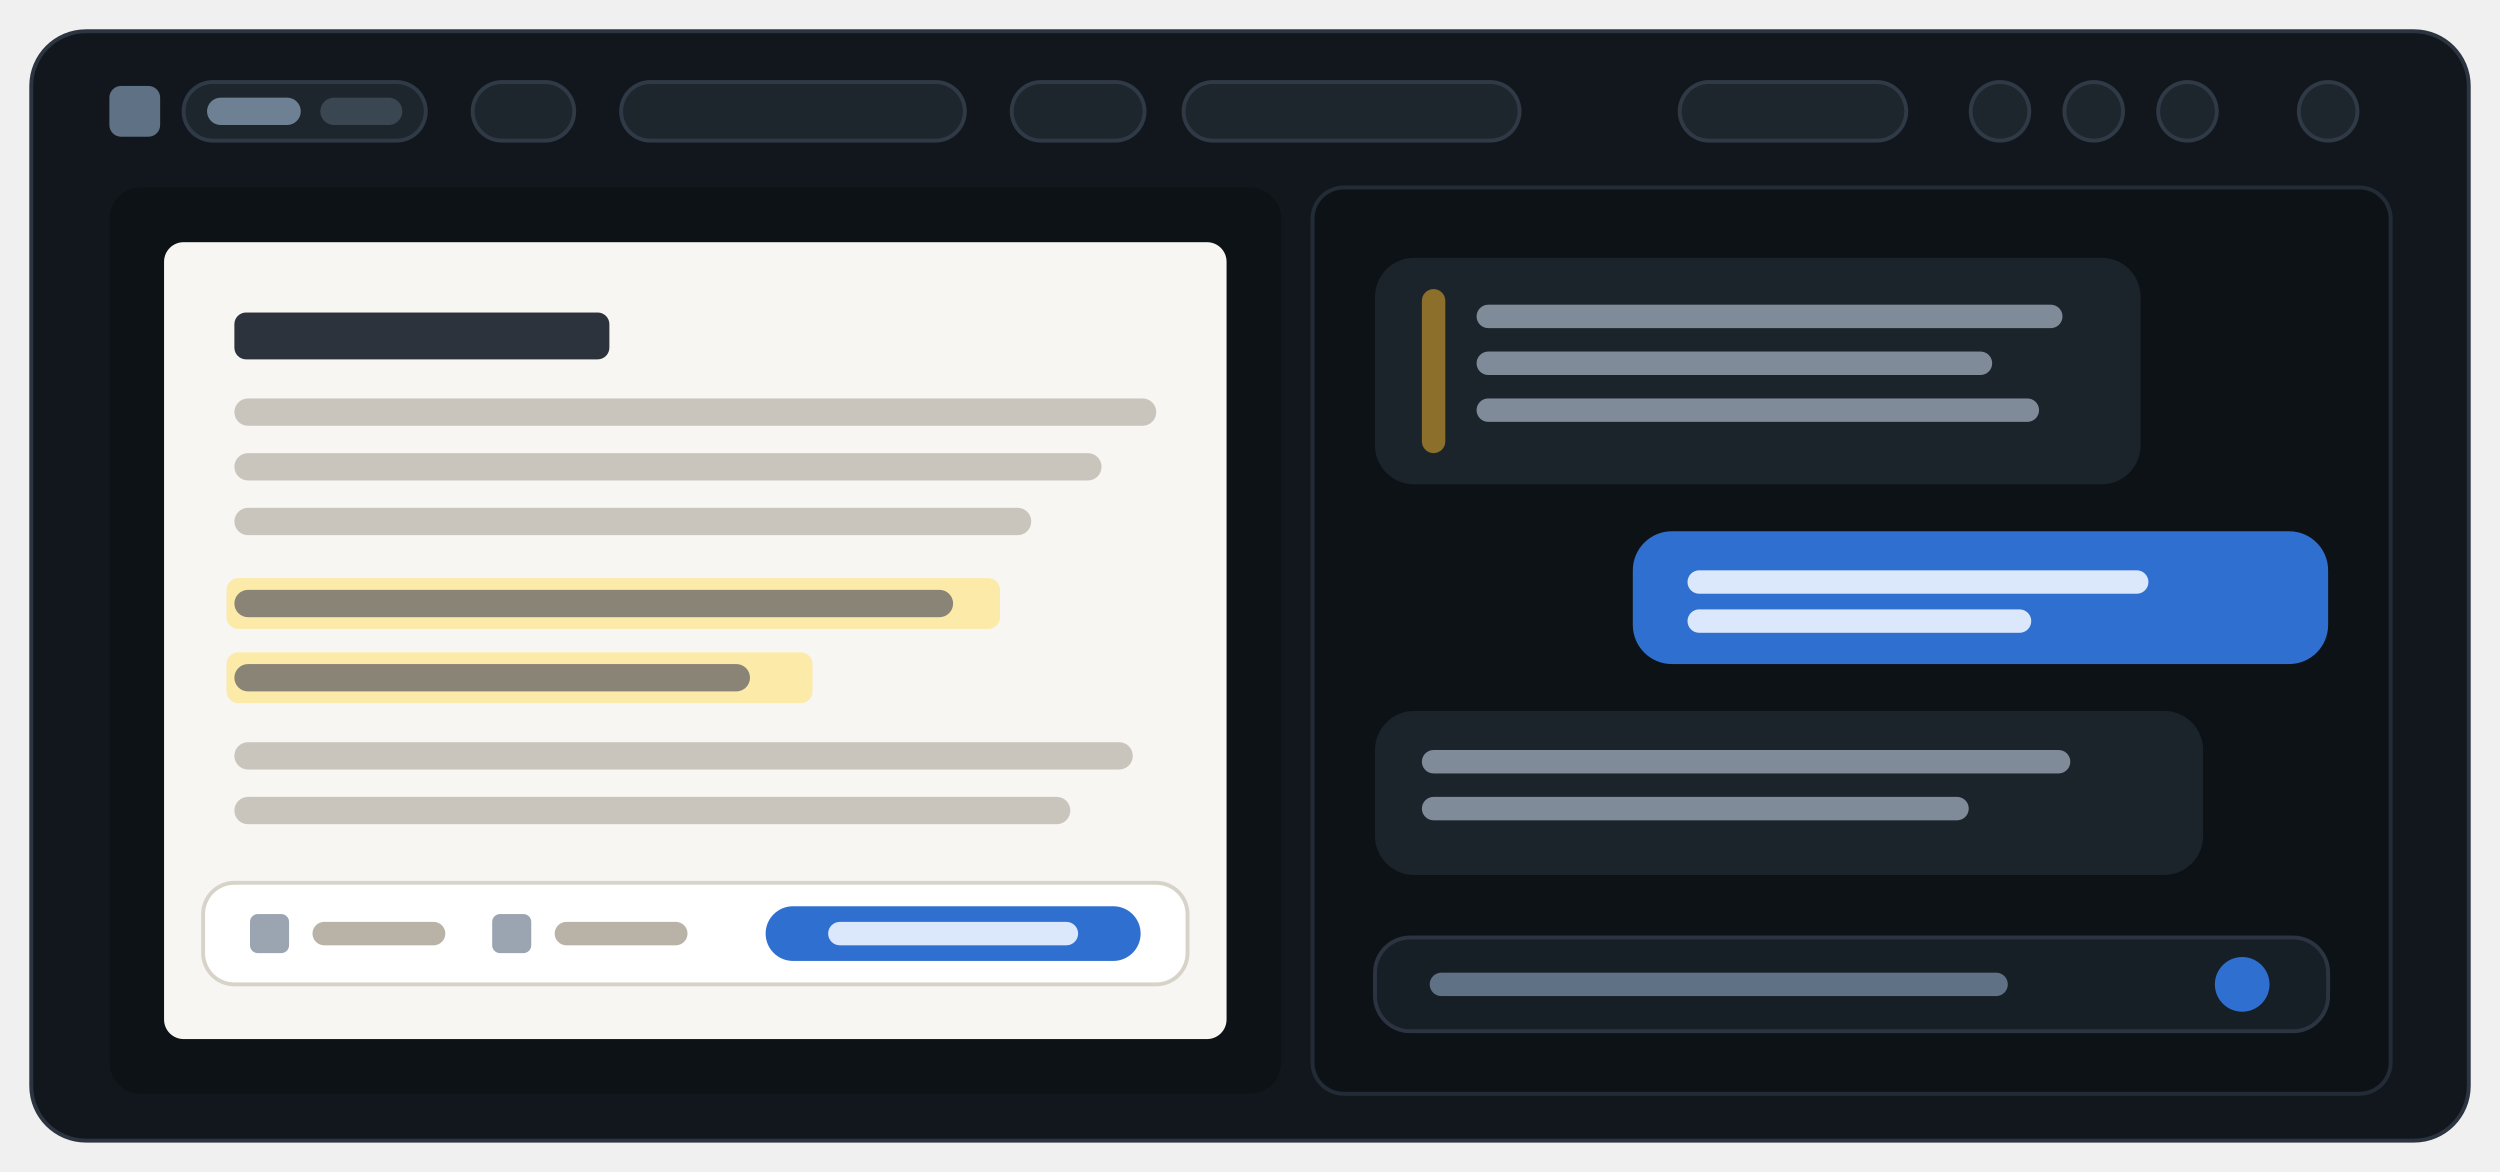
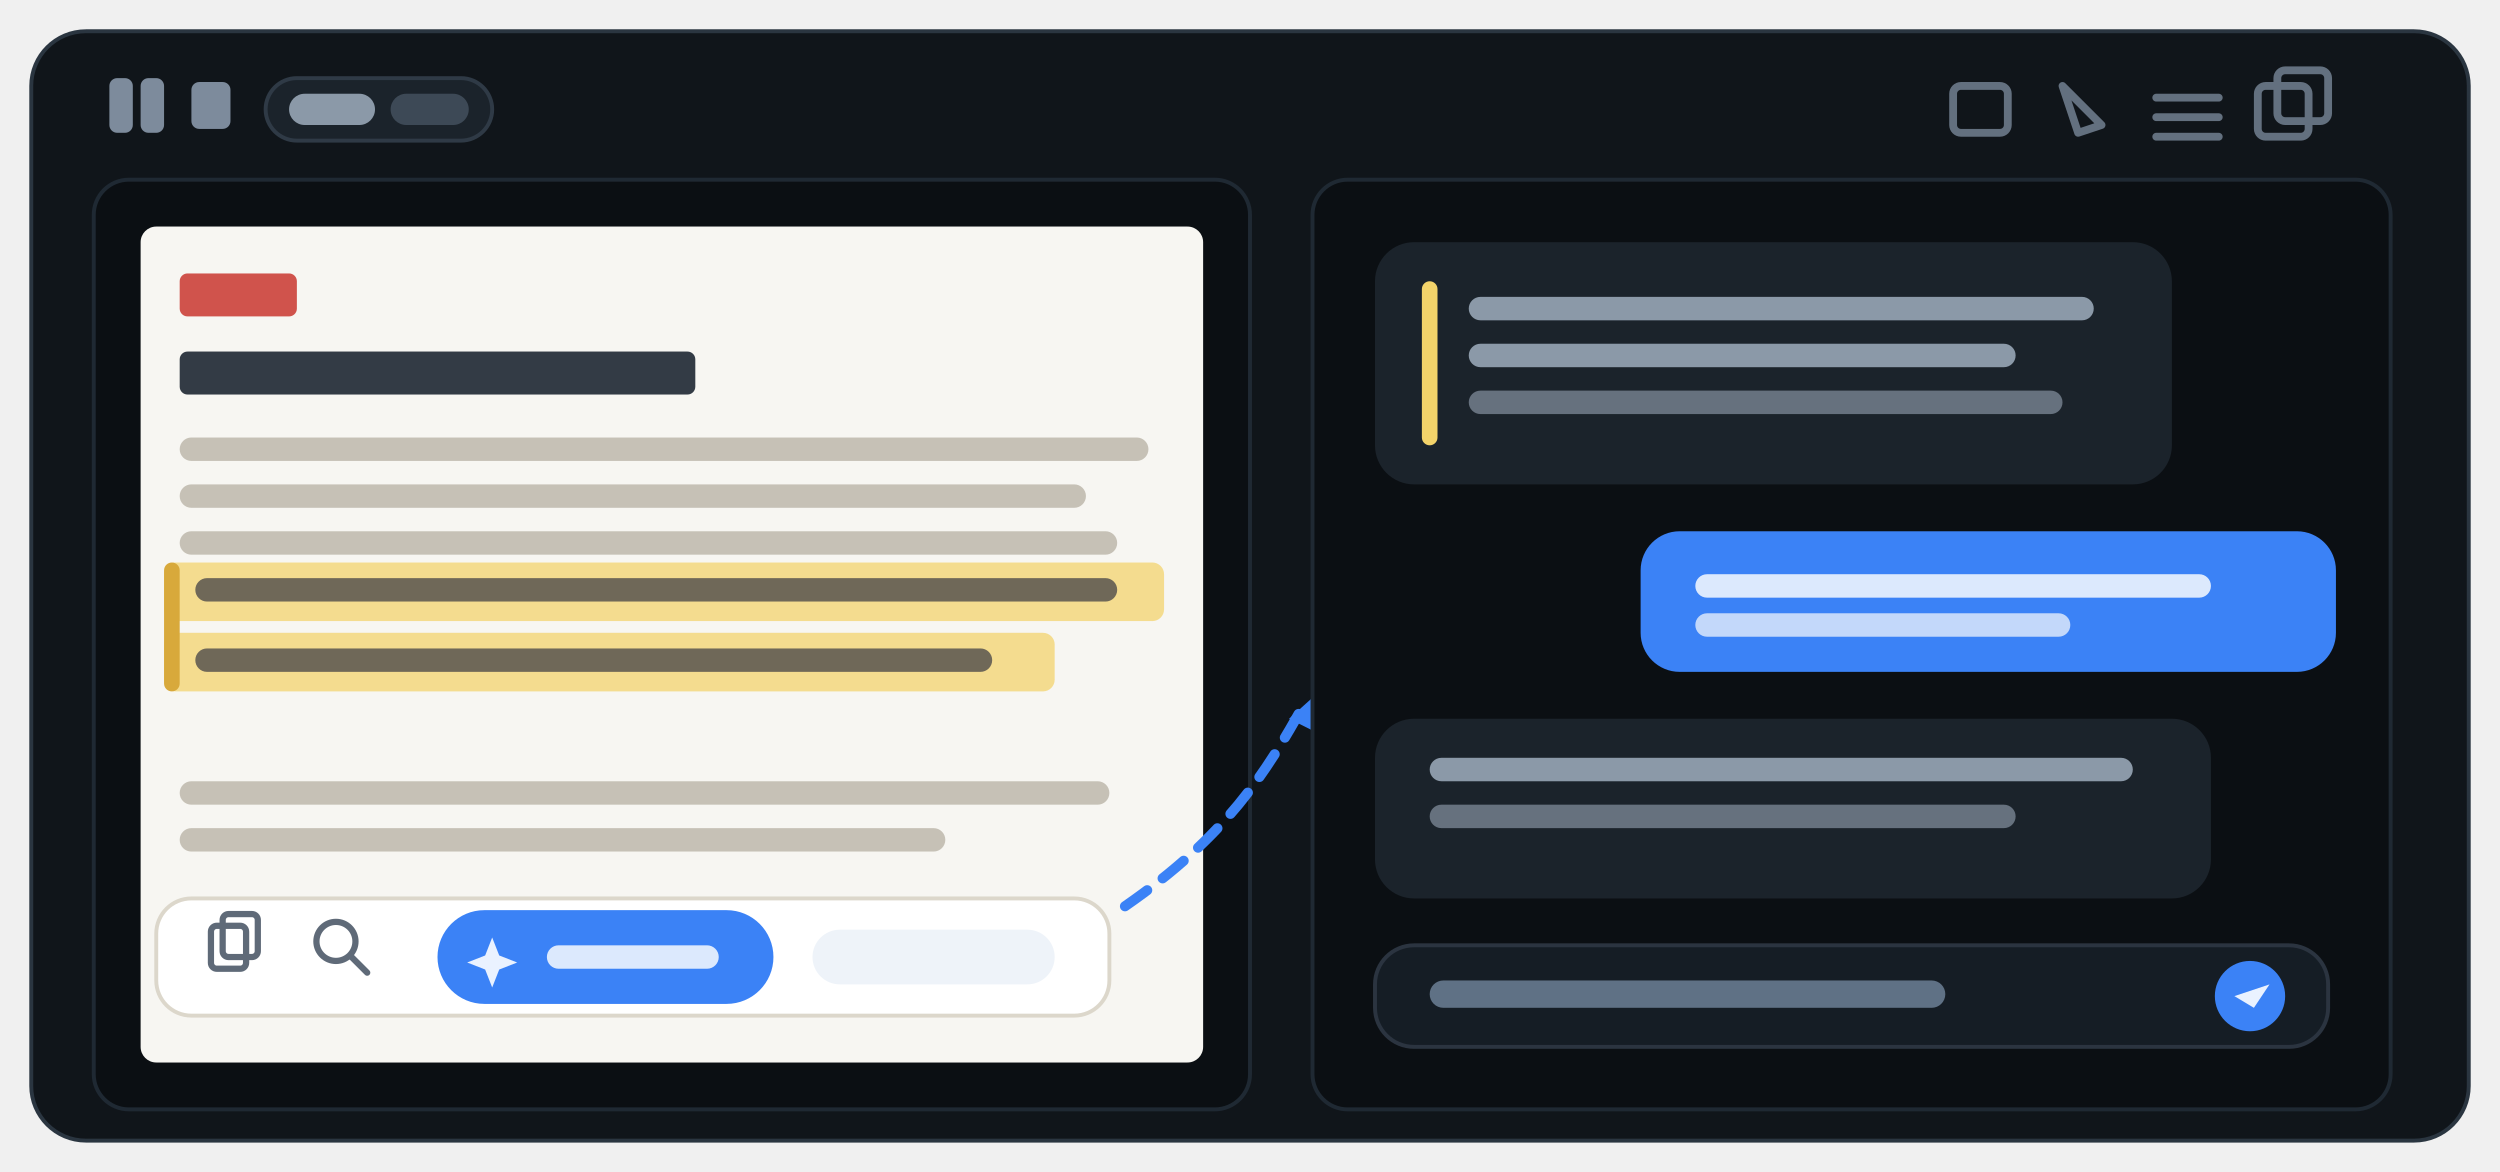
- <svg xmlns="http://www.w3.org/2000/svg" width="640" height="300" viewBox="0 0 640 300" role="img" aria-label="DeepRead shows a PDF page on the left, a highlighted passage with its ask bar, and the live conversation on the right">
-   <rect x="8" y="8" width="624" height="284" rx="14" fill="#12171d" stroke="#2b3440" stroke-width="1" />
-   <rect x="28" y="22" width="13" height="13" rx="3" fill="#5f7185" />
-   <rect x="47" y="21" width="62" height="15" rx="7.5" fill="#1d252d" stroke="#2f3a46" />
-   <rect x="53" y="25" width="24" height="7" rx="3.5" fill="#6e8194" />
-   <rect x="82" y="25" width="21" height="7" rx="3.5" fill="#3a4652" />
-   <rect x="121" y="21" width="26" height="15" rx="7.5" fill="#1d252d" stroke="#2f3a46" />
-   <rect x="159" y="21" width="88" height="15" rx="7.5" fill="#1d252d" stroke="#2f3a46" />
-   <rect x="259" y="21" width="34" height="15" rx="7.5" fill="#1d252d" stroke="#2f3a46" />
-   <rect x="303" y="21" width="86" height="15" rx="7.5" fill="#1d252d" stroke="#2f3a46" />
-   <rect x="430" y="21" width="58" height="15" rx="7.5" fill="#1d252d" stroke="#2f3a46" />
-   <circle cx="512" cy="28.5" r="7.5" fill="#1d252d" stroke="#2f3a46" />
-   <circle cx="536" cy="28.5" r="7.5" fill="#1d252d" stroke="#2f3a46" />
-   <circle cx="560" cy="28.5" r="7.5" fill="#1d252d" stroke="#2f3a46" />
-   <circle cx="596" cy="28.5" r="7.5" fill="#1d252d" stroke="#2f3a46" />
-   <rect x="28" y="48" width="300" height="232" rx="8" fill="#0d1216" />
-   <rect x="42" y="62" width="272" height="204" rx="5" fill="#f7f6f3" />
-   <rect x="60" y="80" width="96" height="12" rx="3" fill="#2c333c" />
-   <rect x="60" y="102" width="236" height="7" rx="3.5" fill="#c9c5bc" />
-   <rect x="60" y="116" width="222" height="7" rx="3.5" fill="#c9c5bc" />
-   <rect x="60" y="130" width="204" height="7" rx="3.5" fill="#c9c5bc" />
-   <rect x="58" y="148" width="198" height="13" rx="3" fill="#ffe27a" opacity="0.62" />
-   <rect x="60" y="151" width="184" height="7" rx="3.5" fill="#8a8477" />
-   <rect x="58" y="167" width="150" height="13" rx="3" fill="#ffe27a" opacity="0.62" />
-   <rect x="60" y="170" width="132" height="7" rx="3.5" fill="#8a8477" />
-   <rect x="60" y="190" width="230" height="7" rx="3.5" fill="#c9c5bc" />
-   <rect x="60" y="204" width="214" height="7" rx="3.5" fill="#c9c5bc" />
-   <rect x="52" y="226" width="252" height="26" rx="8" fill="#ffffff" stroke="#d8d3c8" />
-   <rect x="64" y="234" width="10" height="10" rx="2" fill="#9aa5b1" />
-   <rect x="80" y="236" width="34" height="6" rx="3" fill="#b9b3a7" />
-   <rect x="126" y="234" width="10" height="10" rx="2" fill="#9aa5b1" />
-   <rect x="142" y="236" width="34" height="6" rx="3" fill="#b9b3a7" />
-   <rect x="196" y="232" width="96" height="14" rx="7" fill="#2f6fd0" />
-   <rect x="212" y="236" width="64" height="6" rx="3" fill="#dbe7fb" />
-   <rect x="336" y="48" width="276" height="232" rx="8" fill="#0d1216" />
-   <rect x="336" y="48" width="276" height="232" rx="8" fill="none" stroke="#232c36" />
-   <rect x="352" y="66" width="196" height="58" rx="10" fill="#1b232b" />
-   <rect x="364" y="74" width="6" height="42" rx="3" fill="#8b6f2a" />
-   <rect x="378" y="78" width="150" height="6" rx="3" fill="#7f8b99" />
-   <rect x="378" y="90" width="132" height="6" rx="3" fill="#7f8b99" />
-   <rect x="378" y="102" width="144" height="6" rx="3" fill="#7f8b99" />
-   <rect x="418" y="136" width="178" height="34" rx="10" fill="#2f6fd0" />
-   <rect x="432" y="146" width="118" height="6" rx="3" fill="#dbe7fb" />
-   <rect x="432" y="156" width="88" height="6" rx="3" fill="#dbe7fb" />
-   <rect x="352" y="182" width="212" height="42" rx="10" fill="#1b232b" />
-   <rect x="364" y="192" width="166" height="6" rx="3" fill="#7f8b99" />
-   <rect x="364" y="204" width="140" height="6" rx="3" fill="#7f8b99" />
-   <rect x="352" y="240" width="244" height="24" rx="9" fill="#161e26" stroke="#2b3440" />
-   <rect x="366" y="249" width="148" height="6" rx="3" fill="#5f7185" />
-   <circle cx="574" cy="252" r="7" fill="#2f6fd0" />
+ <svg xmlns="http://www.w3.org/2000/svg" width="640" height="300" viewBox="0 0 640 300" role="img" aria-label="DeepRead: a PDF page with a highlighted passage on the left, the selection's copy, search and ask buttons, and the highlighted passage quoted in the live conversation on the right">
+   <rect x="8" y="8" width="624" height="284" rx="14" fill="#10151a" stroke="#2a3540" />
+   <g fill="#7d8b9c">
+     <rect x="28" y="20" width="6" height="14" rx="2" />
+     <rect x="36" y="20" width="6" height="14" rx="2" />
+     <rect x="49" y="21" width="10" height="12" rx="2" />
+   </g>
+   <rect x="68" y="20" width="58" height="16" rx="8" fill="#1b232b" stroke="#2f3a46" />
+   <rect x="74" y="24" width="22" height="8" rx="4" fill="#8b99a8" />
+   <rect x="100" y="24" width="20" height="8" rx="4" fill="#3d4956" />
+   <g stroke="#63707f" stroke-width="2" stroke-linecap="round">
+     <rect x="500" y="22" width="14" height="12" rx="2" fill="none" />
+     <path d="M528 22l10 10-6 2-2-6 0 0z" fill="none" stroke-linejoin="round" />
+     <path d="M552 25h16M552 30h16M552 35h16" fill="none" />
+     <rect x="578" y="22" width="13" height="13" rx="2" fill="none" />
+     <rect x="583" y="18" width="13" height="13" rx="2" fill="none" />
+   </g>
+   <rect x="24" y="46" width="296" height="238" rx="9" fill="#0b0f13" stroke="#1f2933" />
+   <rect x="36" y="58" width="272" height="214" rx="4" fill="#f7f6f2" />
+   <rect x="46" y="70" width="30" height="11" rx="2" fill="#d0534c" />
+   <rect x="46" y="90" width="132" height="11" rx="2" fill="#333b45" />
+   <rect x="42" y="144" width="256" height="15" rx="3" fill="#f3d36a" opacity="0.72" />
+   <rect x="42" y="162" width="228" height="15" rx="3" fill="#f3d36a" opacity="0.72" />
+   <rect x="42" y="144" width="4" height="33" rx="2" fill="#d8a93b" />
+   <g fill="#c6c1b6">
+     <rect x="46" y="112" width="248" height="6" rx="3" />
+     <rect x="46" y="124" width="232" height="6" rx="3" />
+     <rect x="46" y="136" width="240" height="6" rx="3" />
+     <rect x="50" y="148" width="236" height="6" rx="3" fill="#6f6858" />
+     <rect x="50" y="166" width="204" height="6" rx="3" fill="#6f6858" />
+     <rect x="46" y="200" width="238" height="6" rx="3" />
+     <rect x="46" y="212" width="196" height="6" rx="3" />
+   </g>
+   <rect x="40" y="230" width="244" height="30" rx="9" fill="#ffffff" stroke="#dcd7cb" />
+   <g stroke="#5f6a78" stroke-width="1.6" fill="none">
+     <rect x="54" y="237" width="9" height="11" rx="1.5" />
+     <rect x="57" y="234" width="9" height="11" rx="1.5" />
+     <circle cx="86" cy="241" r="5" />
+     <path d="M90 245l4 4" stroke-linecap="round" />
+   </g>
+   <rect x="112" y="233" width="86" height="24" rx="12" fill="#3b82f6" />
+   <path d="M126 240l1.8 4.6 4.6 1.8-4.6 1.8-1.8 4.6-1.8-4.6-4.6-1.8 4.6-1.8z" fill="#eaf2ff" />
+   <rect x="140" y="242" width="44" height="6" rx="3" fill="#dce9fd" />
+   <rect x="208" y="238" width="62" height="14" rx="7" fill="#eef3f9" />
+   <path d="M288 232c26-18 36-34 46-52" stroke="#3b82f6" stroke-width="2.6" fill="none" stroke-dasharray="7 5" stroke-linecap="round" />
+   <path d="M330 184l10-9-2 13z" fill="#3b82f6" />
+   <rect x="336" y="46" width="276" height="238" rx="9" fill="#0b0f13" stroke="#1f2933" />
+   <rect x="352" y="62" width="204" height="62" rx="10" fill="#1b232b" />
+   <rect x="364" y="72" width="4" height="42" rx="2" fill="#f3d36a" />
+   <rect x="376" y="76" width="160" height="6" rx="3" fill="#8b99a8" />
+   <rect x="376" y="88" width="140" height="6" rx="3" fill="#8b99a8" />
+   <rect x="376" y="100" width="152" height="6" rx="3" fill="#66717e" />
+   <rect x="420" y="136" width="178" height="36" rx="10" fill="#3b82f6" />
+   <rect x="434" y="147" width="132" height="6" rx="3" fill="#dce9fd" />
+   <rect x="434" y="157" width="96" height="6" rx="3" fill="#c3d8fa" />
+   <rect x="352" y="184" width="214" height="46" rx="10" fill="#1b232b" />
+   <rect x="366" y="194" width="180" height="6" rx="3" fill="#8b99a8" />
+   <rect x="366" y="206" width="150" height="6" rx="3" fill="#66717e" />
+   <rect x="352" y="242" width="244" height="26" rx="10" fill="#151d25" stroke="#2b3440" />
+   <rect x="366" y="251" width="132" height="7" rx="3.5" fill="#5f7185" />
+   <circle cx="576" cy="255" r="9" fill="#3b82f6" />
+   <path d="M572 255l9-3-4 6z" fill="#eaf2ff" />
</svg>
